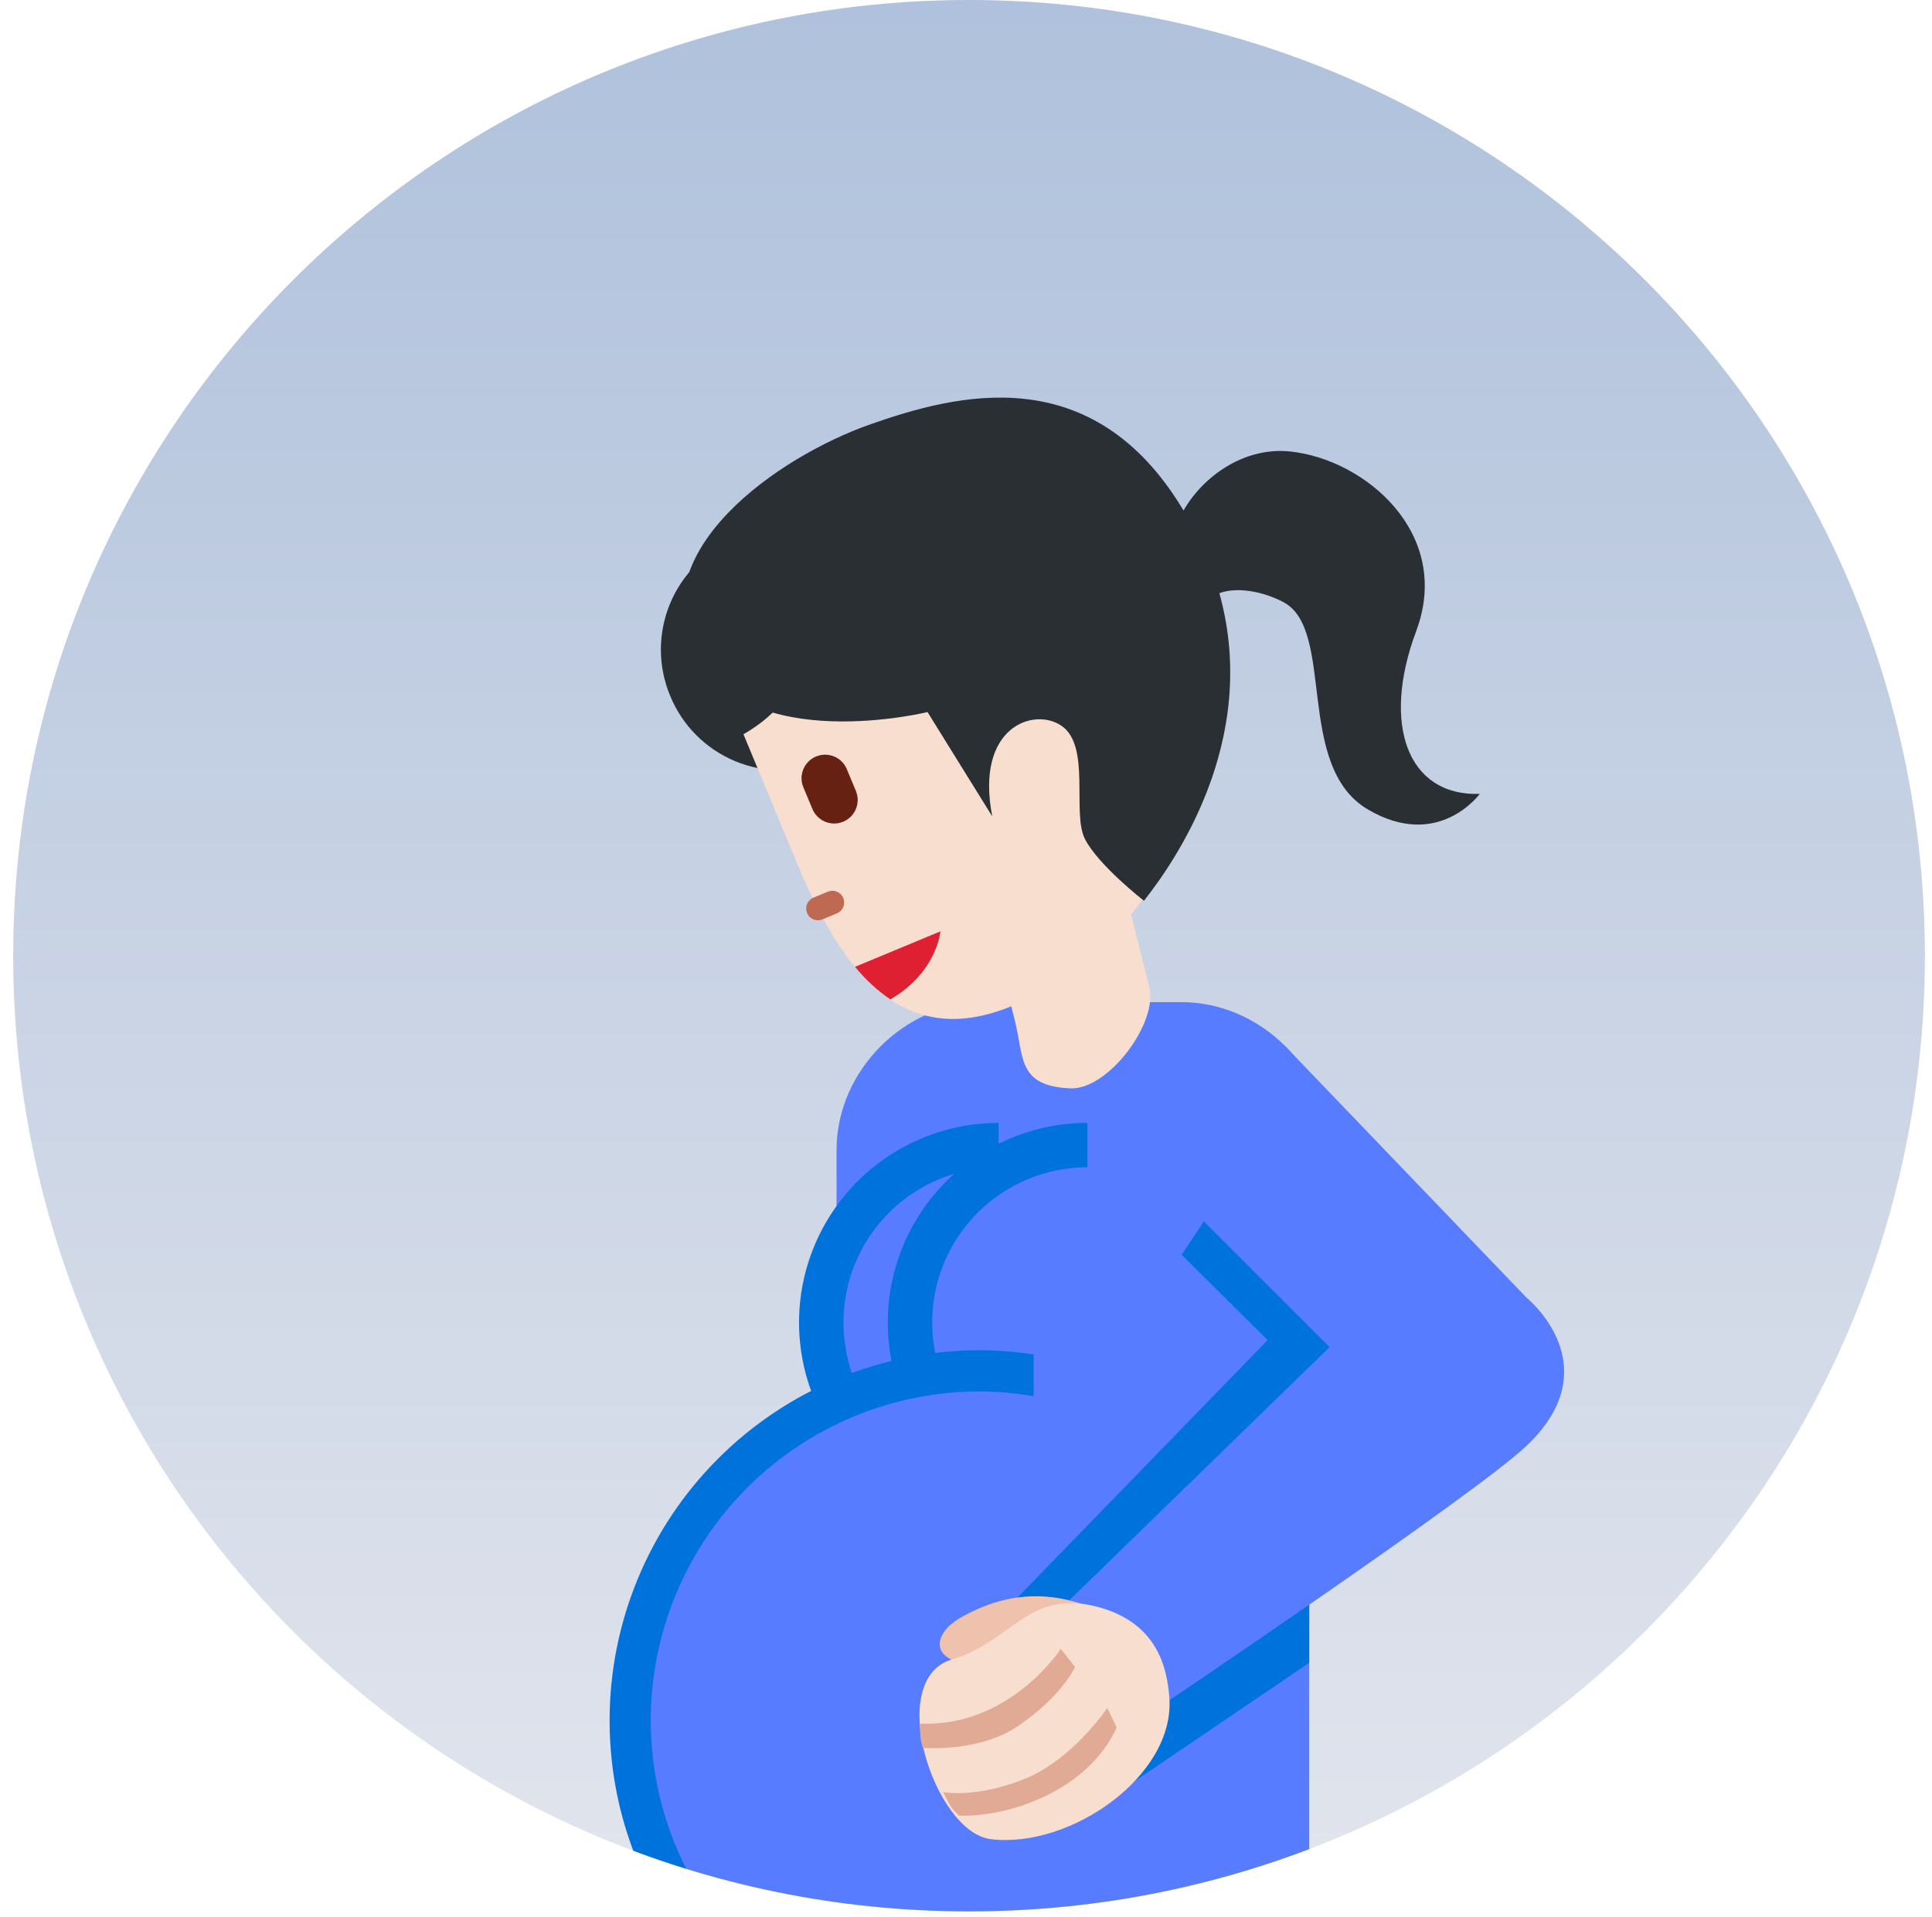
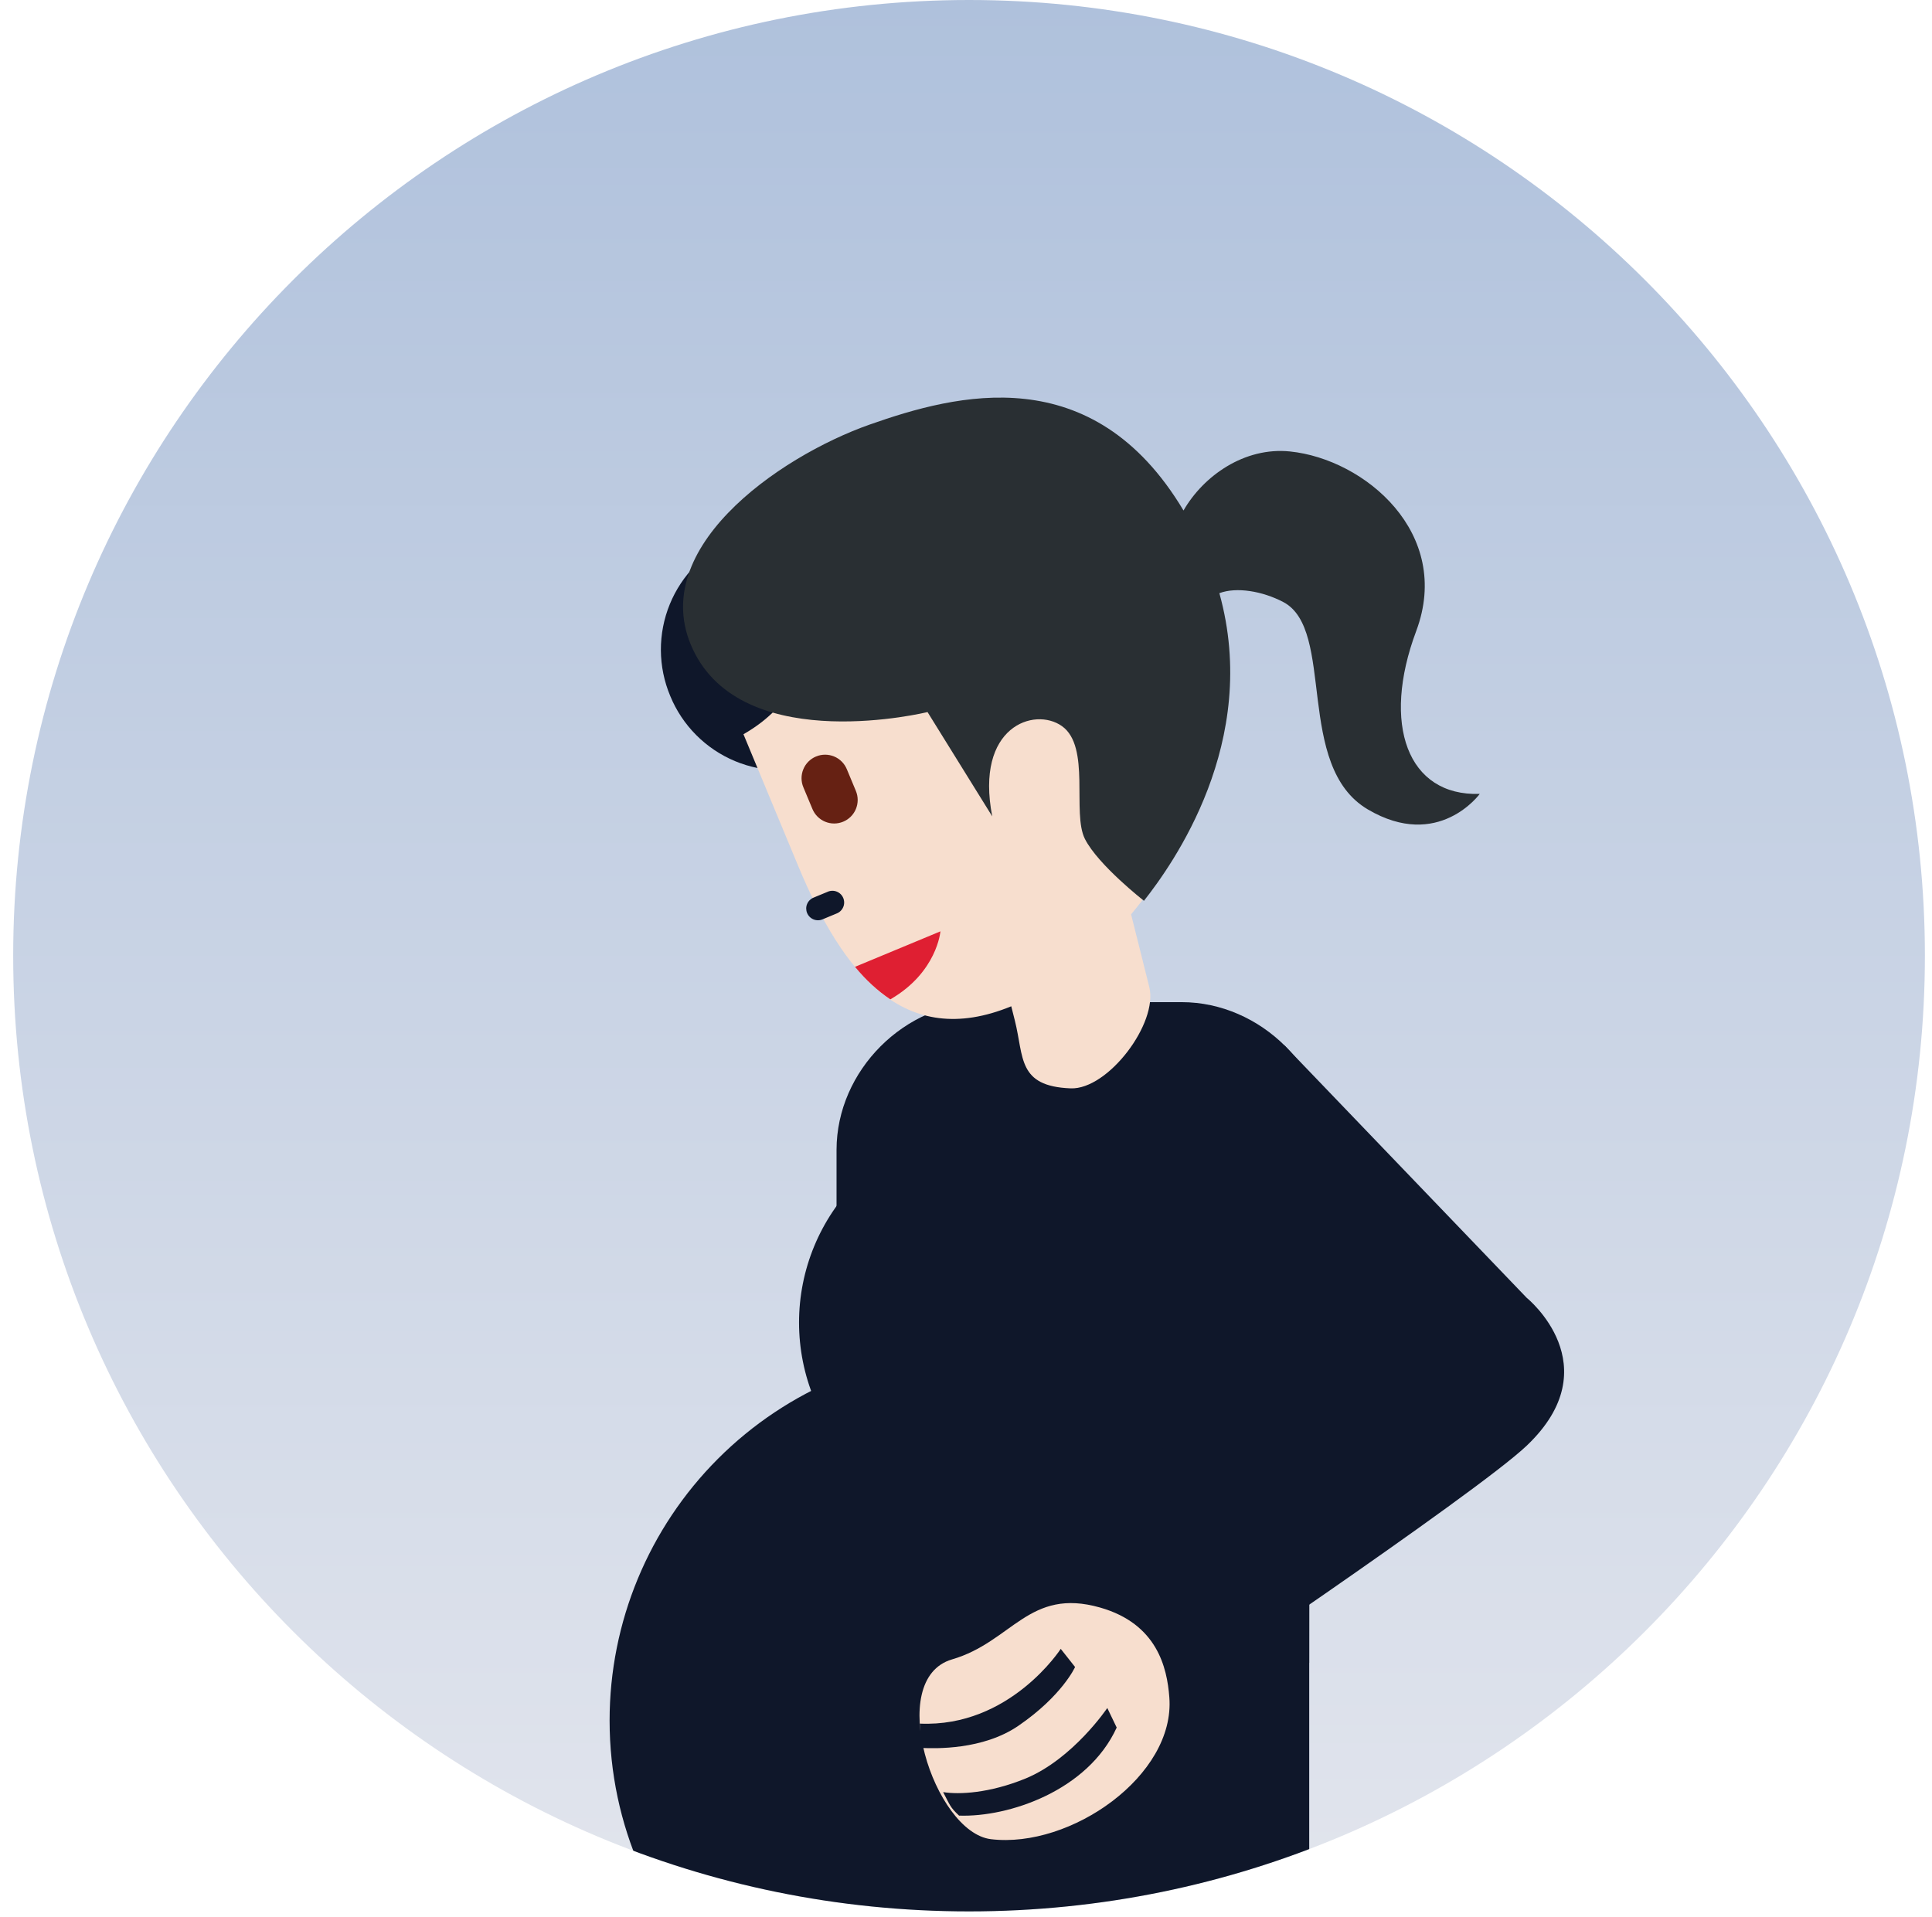
<svg xmlns="http://www.w3.org/2000/svg" width="127" height="126" viewBox="0 0 127 126" fill="none">
  <circle cx="63.7" cy="62.833" r="62.833" fill="url(#paint0_linear_4741_2340)" />
  <mask id="mask0_4741_2340" style="mask-type:alpha" maskUnits="userSpaceOnUse" x="0" y="0" width="127" height="126">
    <circle cx="63.7" cy="62.833" r="62.833" fill="url(#paint1_linear_4741_2340)" />
  </mask>
  <g mask="url(#mask0_4741_2340)">
-     <path d="M77.671 65.887H64.711C59.481 65.887 54.99 70.381 54.99 75.607V130.695H86.062V104.576L87.394 99.466V75.607C87.394 70.378 82.9 65.887 77.671 65.887Z" fill="#577CFF" />
-     <path d="M65.649 73.826C62.169 73.826 58.831 75.209 56.369 77.67C53.908 80.131 52.525 83.469 52.525 86.95C52.525 90.431 53.908 93.769 56.369 96.23C58.831 98.691 62.169 100.074 65.649 100.074V73.826Z" fill="#0072DB" />
-     <path d="M65.651 76.742C62.944 76.742 60.347 77.818 58.433 79.732C56.519 81.646 55.443 84.242 55.443 86.95C55.443 89.657 56.519 92.253 58.433 94.167C60.347 96.082 62.944 97.157 65.651 97.157V76.742Z" fill="#577CFF" />
-     <path d="M71.483 73.826C68.002 73.826 64.664 75.209 62.203 77.67C59.742 80.131 58.359 83.469 58.359 86.95C58.359 90.431 59.742 93.769 62.203 96.23C64.664 98.691 68.002 100.074 71.483 100.074V73.826Z" fill="#0072DB" />
-     <path d="M71.483 76.742C68.776 76.742 66.179 77.818 64.265 79.732C62.351 81.646 61.275 84.242 61.275 86.95C61.275 89.657 62.351 92.253 64.265 94.167C66.179 96.082 68.776 97.157 71.483 97.157V76.742Z" fill="#577CFF" />
-     <path d="M47.608 130.695H68.472V89.136C67.132 88.902 65.775 88.78 64.415 88.772C57.959 88.772 51.767 91.336 47.202 95.901C42.637 100.467 40.072 106.658 40.072 113.115C40.072 120.032 42.971 126.262 47.608 130.695Z" fill="#0072DB" />
-     <path d="M67.952 78.699V91.796C66.783 91.593 65.6 91.486 64.414 91.478C61.573 91.478 58.759 92.037 56.134 93.124C53.508 94.212 51.123 95.805 49.114 97.815C47.105 99.824 45.511 102.209 44.424 104.835C43.336 107.46 42.777 110.274 42.777 113.115C42.778 116.555 43.599 119.945 45.175 123.002C46.75 126.06 49.032 128.698 51.833 130.695H83.027V70.422L67.952 78.699Z" fill="#577CFF" />
-     <path d="M84.427 72.367L98.571 87.282L86.066 100.438L86.06 109.321L74.569 117.119L66.867 105.048L83.33 88.104L77.675 82.496L84.427 72.367Z" fill="#0072DB" />
-     <path d="M84.423 68.721L100.359 85.327C100.359 85.327 105.891 89.783 100.359 95.047C97.037 98.206 76.222 112.225 76.222 112.225L69.742 105.744L87.398 88.567L77.675 78.846L84.423 68.721Z" fill="#577CFF" />
-     <path d="M72.447 105.996C69.169 104.436 66.06 104.651 63.054 106.41C61.616 107.253 61.03 108.828 63.231 109.35C65.442 109.866 72.447 105.996 72.447 105.996Z" fill="#EEC2AD" />
+     <path d="M77.671 65.887H64.711C59.481 65.887 54.99 70.381 54.99 75.607V130.695H86.062V104.576L87.394 99.466V75.607C87.394 70.378 82.9 65.887 77.671 65.887Z" fill="#0f172a" />
+     <path d="M65.649 73.826C62.169 73.826 58.831 75.209 56.369 77.67C53.908 80.131 52.525 83.469 52.525 86.95C52.525 90.431 53.908 93.769 56.369 96.23C58.831 98.691 62.169 100.074 65.649 100.074V73.826Z" fill="#0f172a" />
+     <path d="M65.651 76.742C62.944 76.742 60.347 77.818 58.433 79.732C56.519 81.646 55.443 84.242 55.443 86.95C55.443 89.657 56.519 92.253 58.433 94.167C60.347 96.082 62.944 97.157 65.651 97.157V76.742Z" fill="#0f172a" />
+     <path d="M71.483 73.826C68.002 73.826 64.664 75.209 62.203 77.67C59.742 80.131 58.359 83.469 58.359 86.95C58.359 90.431 59.742 93.769 62.203 96.23C64.664 98.691 68.002 100.074 71.483 100.074V73.826Z" fill="#0f172a" />
+     <path d="M71.483 76.742C68.776 76.742 66.179 77.818 64.265 79.732C62.351 81.646 61.275 84.242 61.275 86.95C61.275 89.657 62.351 92.253 64.265 94.167C66.179 96.082 68.776 97.157 71.483 97.157V76.742Z" fill="" />
+     <path d="M47.608 130.695H68.472V89.136C67.132 88.902 65.775 88.78 64.415 88.772C57.959 88.772 51.767 91.336 47.202 95.901C42.637 100.467 40.072 106.658 40.072 113.115C40.072 120.032 42.971 126.262 47.608 130.695Z" fill="#0f172a" />
+     <path d="M67.952 78.699V91.796C66.783 91.593 65.6 91.486 64.414 91.478C61.573 91.478 58.759 92.037 56.134 93.124C53.508 94.212 51.123 95.805 49.114 97.815C47.105 99.824 45.511 102.209 44.424 104.835C43.336 107.46 42.777 110.274 42.777 113.115C42.778 116.555 43.599 119.945 45.175 123.002C46.75 126.06 49.032 128.698 51.833 130.695H83.027V70.422L67.952 78.699Z" fill="#0f172a" />
+     <path d="M84.427 72.367L98.571 87.282L86.066 100.438L86.06 109.321L74.569 117.119L66.867 105.048L83.33 88.104L77.675 82.496L84.427 72.367Z" fill="#0f172a" />
+     <path d="M84.423 68.721L100.359 85.327C100.359 85.327 105.891 89.783 100.359 95.047C97.037 98.206 76.222 112.225 76.222 112.225L69.742 105.744L87.398 88.567L77.675 78.846L84.423 68.721Z" fill="#0f172a" />
+     <path d="M72.447 105.996C69.169 104.436 66.06 104.651 63.054 106.41C61.616 107.253 61.03 108.828 63.231 109.35C65.442 109.866 72.447 105.996 72.447 105.996Z" fill="#0f172a" />
    <path d="M76.866 111.589C77.271 116.737 70.374 121.546 65.142 120.919C61.403 120.47 58.148 110.396 62.584 109.098C66.539 107.944 67.633 104.351 72.325 105.692C76.052 106.76 76.717 109.612 76.866 111.589Z" fill="#F7DECE" />
-     <path d="M73.406 113.58L72.788 112.294C72.788 112.294 70.539 115.639 67.413 116.931C65.042 117.899 63.044 117.995 61.997 117.823C62.446 118.678 62.455 118.824 63.044 119.369C66.302 119.483 71.507 117.736 73.406 113.58ZM66.94 113.466C69.827 111.489 70.67 109.599 70.67 109.599L69.728 108.406C69.728 108.406 66.389 113.586 60.463 113.32C60.507 114.044 60.448 114.184 60.661 114.924C61.457 114.951 64.595 115.07 66.94 113.466Z" fill="#E0AA94" />
-     <path d="M58.573 39.729C58.975 40.684 59.184 41.708 59.189 42.744C59.195 43.78 58.996 44.806 58.604 45.765C58.212 46.724 57.636 47.596 56.907 48.332C56.178 49.068 55.311 49.653 54.356 50.053C53.398 50.448 52.372 50.65 51.336 50.648C50.3 50.646 49.274 50.439 48.318 50.041C47.361 49.642 46.493 49.059 45.762 48.324C45.031 47.59 44.452 46.718 44.059 45.76C43.657 44.805 43.448 43.78 43.443 42.744C43.439 41.709 43.638 40.682 44.03 39.723C44.422 38.764 45 37.892 45.729 37.156C46.459 36.421 47.326 35.836 48.281 35.436C49.239 35.042 50.265 34.84 51.301 34.842C52.336 34.844 53.361 35.05 54.317 35.449C55.273 35.848 56.141 36.431 56.871 37.166C57.602 37.9 58.18 38.771 58.573 39.729Z" fill="#292F33" />
+     <path d="M73.406 113.58L72.788 112.294C72.788 112.294 70.539 115.639 67.413 116.931C65.042 117.899 63.044 117.995 61.997 117.823C62.446 118.678 62.455 118.824 63.044 119.369C66.302 119.483 71.507 117.736 73.406 113.58ZM66.94 113.466C69.827 111.489 70.67 109.599 70.67 109.599L69.728 108.406C69.728 108.406 66.389 113.586 60.463 113.32C60.507 114.044 60.448 114.184 60.661 114.924C61.457 114.951 64.595 115.07 66.94 113.466Z" fill="#0f172a" />
+     <path d="M58.573 39.729C58.975 40.684 59.184 41.708 59.189 42.744C59.195 43.78 58.996 44.806 58.604 45.765C58.212 46.724 57.636 47.596 56.907 48.332C56.178 49.068 55.311 49.653 54.356 50.053C53.398 50.448 52.372 50.65 51.336 50.648C50.3 50.646 49.274 50.439 48.318 50.041C47.361 49.642 46.493 49.059 45.762 48.324C45.031 47.59 44.452 46.718 44.059 45.76C43.657 44.805 43.448 43.78 43.443 42.744C43.439 41.709 43.638 40.682 44.03 39.723C44.422 38.764 45 37.892 45.729 37.156C46.459 36.421 47.326 35.836 48.281 35.436C49.239 35.042 50.265 34.84 51.301 34.842C52.336 34.844 53.361 35.05 54.317 35.449C55.273 35.848 56.141 36.431 56.871 37.166C57.602 37.9 58.18 38.771 58.573 39.729Z" fill="#0f172a" />
    <path d="M74.352 60.114C77.86 55.929 79.954 50.58 78.155 46.258L75.18 39.092C59.099 45.147 52.482 36.838 52.482 36.838C52.482 36.838 55.631 44.415 48.871 48.273L52.467 56.929C55.407 63.998 59.414 69.061 66.475 66.159L66.714 67.11C67.314 69.493 66.874 71.421 70.382 71.555C72.835 71.648 76.148 67.268 75.547 64.885L74.352 60.114Z" fill="#F7DECE" />
    <path d="M93.095 41.487C95.498 35.065 89.715 30.183 84.792 29.681C81.805 29.378 79.111 31.282 77.798 33.563C71.817 23.548 62.869 25.907 57.176 27.911C51.145 30.034 42.174 36.278 45.694 42.989C49.215 49.702 60.971 46.815 60.971 46.815L65.226 53.674C64.076 47.771 67.996 46.453 69.807 47.739C71.715 49.096 70.449 53.444 71.318 55.159C72.187 56.873 75.197 59.224 75.197 59.224C77.046 56.873 82.882 48.789 80.155 38.999C81.283 38.576 82.978 38.862 84.346 39.576C87.822 41.382 85.083 50.376 89.919 53.219C94.553 55.946 97.271 52.196 97.271 52.196C92.523 52.353 90.799 47.626 93.095 41.487Z" fill="#292F33" />
-     <path d="M54.982 60.064L54.084 60.437C53.989 60.479 53.888 60.502 53.785 60.504C53.682 60.506 53.579 60.487 53.484 60.449C53.388 60.411 53.301 60.355 53.227 60.282C53.154 60.21 53.095 60.124 53.056 60.029C53.016 59.934 52.996 59.831 52.996 59.728C52.996 59.625 53.017 59.523 53.058 59.429C53.098 59.334 53.157 59.248 53.231 59.176C53.305 59.105 53.393 59.048 53.489 59.011L54.39 58.638C54.484 58.593 54.587 58.569 54.691 58.565C54.796 58.561 54.9 58.579 54.997 58.617C55.094 58.654 55.183 58.711 55.258 58.784C55.333 58.857 55.392 58.944 55.432 59.041C55.472 59.137 55.492 59.241 55.491 59.345C55.49 59.45 55.468 59.553 55.425 59.648C55.383 59.744 55.322 59.83 55.246 59.901C55.17 59.973 55.08 60.028 54.982 60.064Z" fill="#BF6952" />
+     <path d="M54.982 60.064L54.084 60.437C53.989 60.479 53.888 60.502 53.785 60.504C53.682 60.506 53.579 60.487 53.484 60.449C53.388 60.411 53.301 60.355 53.227 60.282C53.154 60.21 53.095 60.124 53.056 60.029C53.016 59.934 52.996 59.831 52.996 59.728C52.996 59.625 53.017 59.523 53.058 59.429C53.098 59.334 53.157 59.248 53.231 59.176C53.305 59.105 53.393 59.048 53.489 59.011L54.39 58.638C54.484 58.593 54.587 58.569 54.691 58.565C54.796 58.561 54.9 58.579 54.997 58.617C55.094 58.654 55.183 58.711 55.258 58.784C55.333 58.857 55.392 58.944 55.432 59.041C55.472 59.137 55.492 59.241 55.491 59.345C55.49 59.45 55.468 59.553 55.425 59.648C55.383 59.744 55.322 59.83 55.246 59.901C55.17 59.973 55.08 60.028 54.982 60.064Z" fill="#0f172a" />
    <path d="M55.424 54.024C55.045 54.181 54.621 54.181 54.242 54.024C53.864 53.868 53.563 53.568 53.406 53.19L52.808 51.758C52.65 51.379 52.65 50.953 52.807 50.574C52.963 50.194 53.264 49.893 53.643 49.736C54.022 49.578 54.448 49.578 54.828 49.734C55.207 49.891 55.508 50.192 55.666 50.571L56.261 52C56.339 52.188 56.38 52.389 56.38 52.593C56.38 52.796 56.34 52.998 56.263 53.186C56.185 53.374 56.071 53.545 55.927 53.689C55.783 53.833 55.612 53.947 55.424 54.024Z" fill="#662113" />
    <path d="M56.205 63.566C56.914 64.426 57.69 65.143 58.526 65.703C61.603 63.927 61.819 61.232 61.819 61.232L56.351 63.504L56.205 63.566Z" fill="#DF1F32" />
  </g>
  <defs>
    <linearGradient id="paint0_linear_4741_2340" x1="63.7" y1="0" x2="63.7" y2="125.665" gradientUnits="userSpaceOnUse">
      <stop stop-color="#AFC1DC" />
      <stop offset="1" stop-color="#E2E5ED" />
    </linearGradient>
    <linearGradient id="paint1_linear_4741_2340" x1="63.7" y1="0" x2="63.7" y2="125.665" gradientUnits="userSpaceOnUse">
      <stop stop-color="#AFC1DC" />
      <stop offset="1" stop-color="#E2E5ED" />
    </linearGradient>
  </defs>
</svg>
